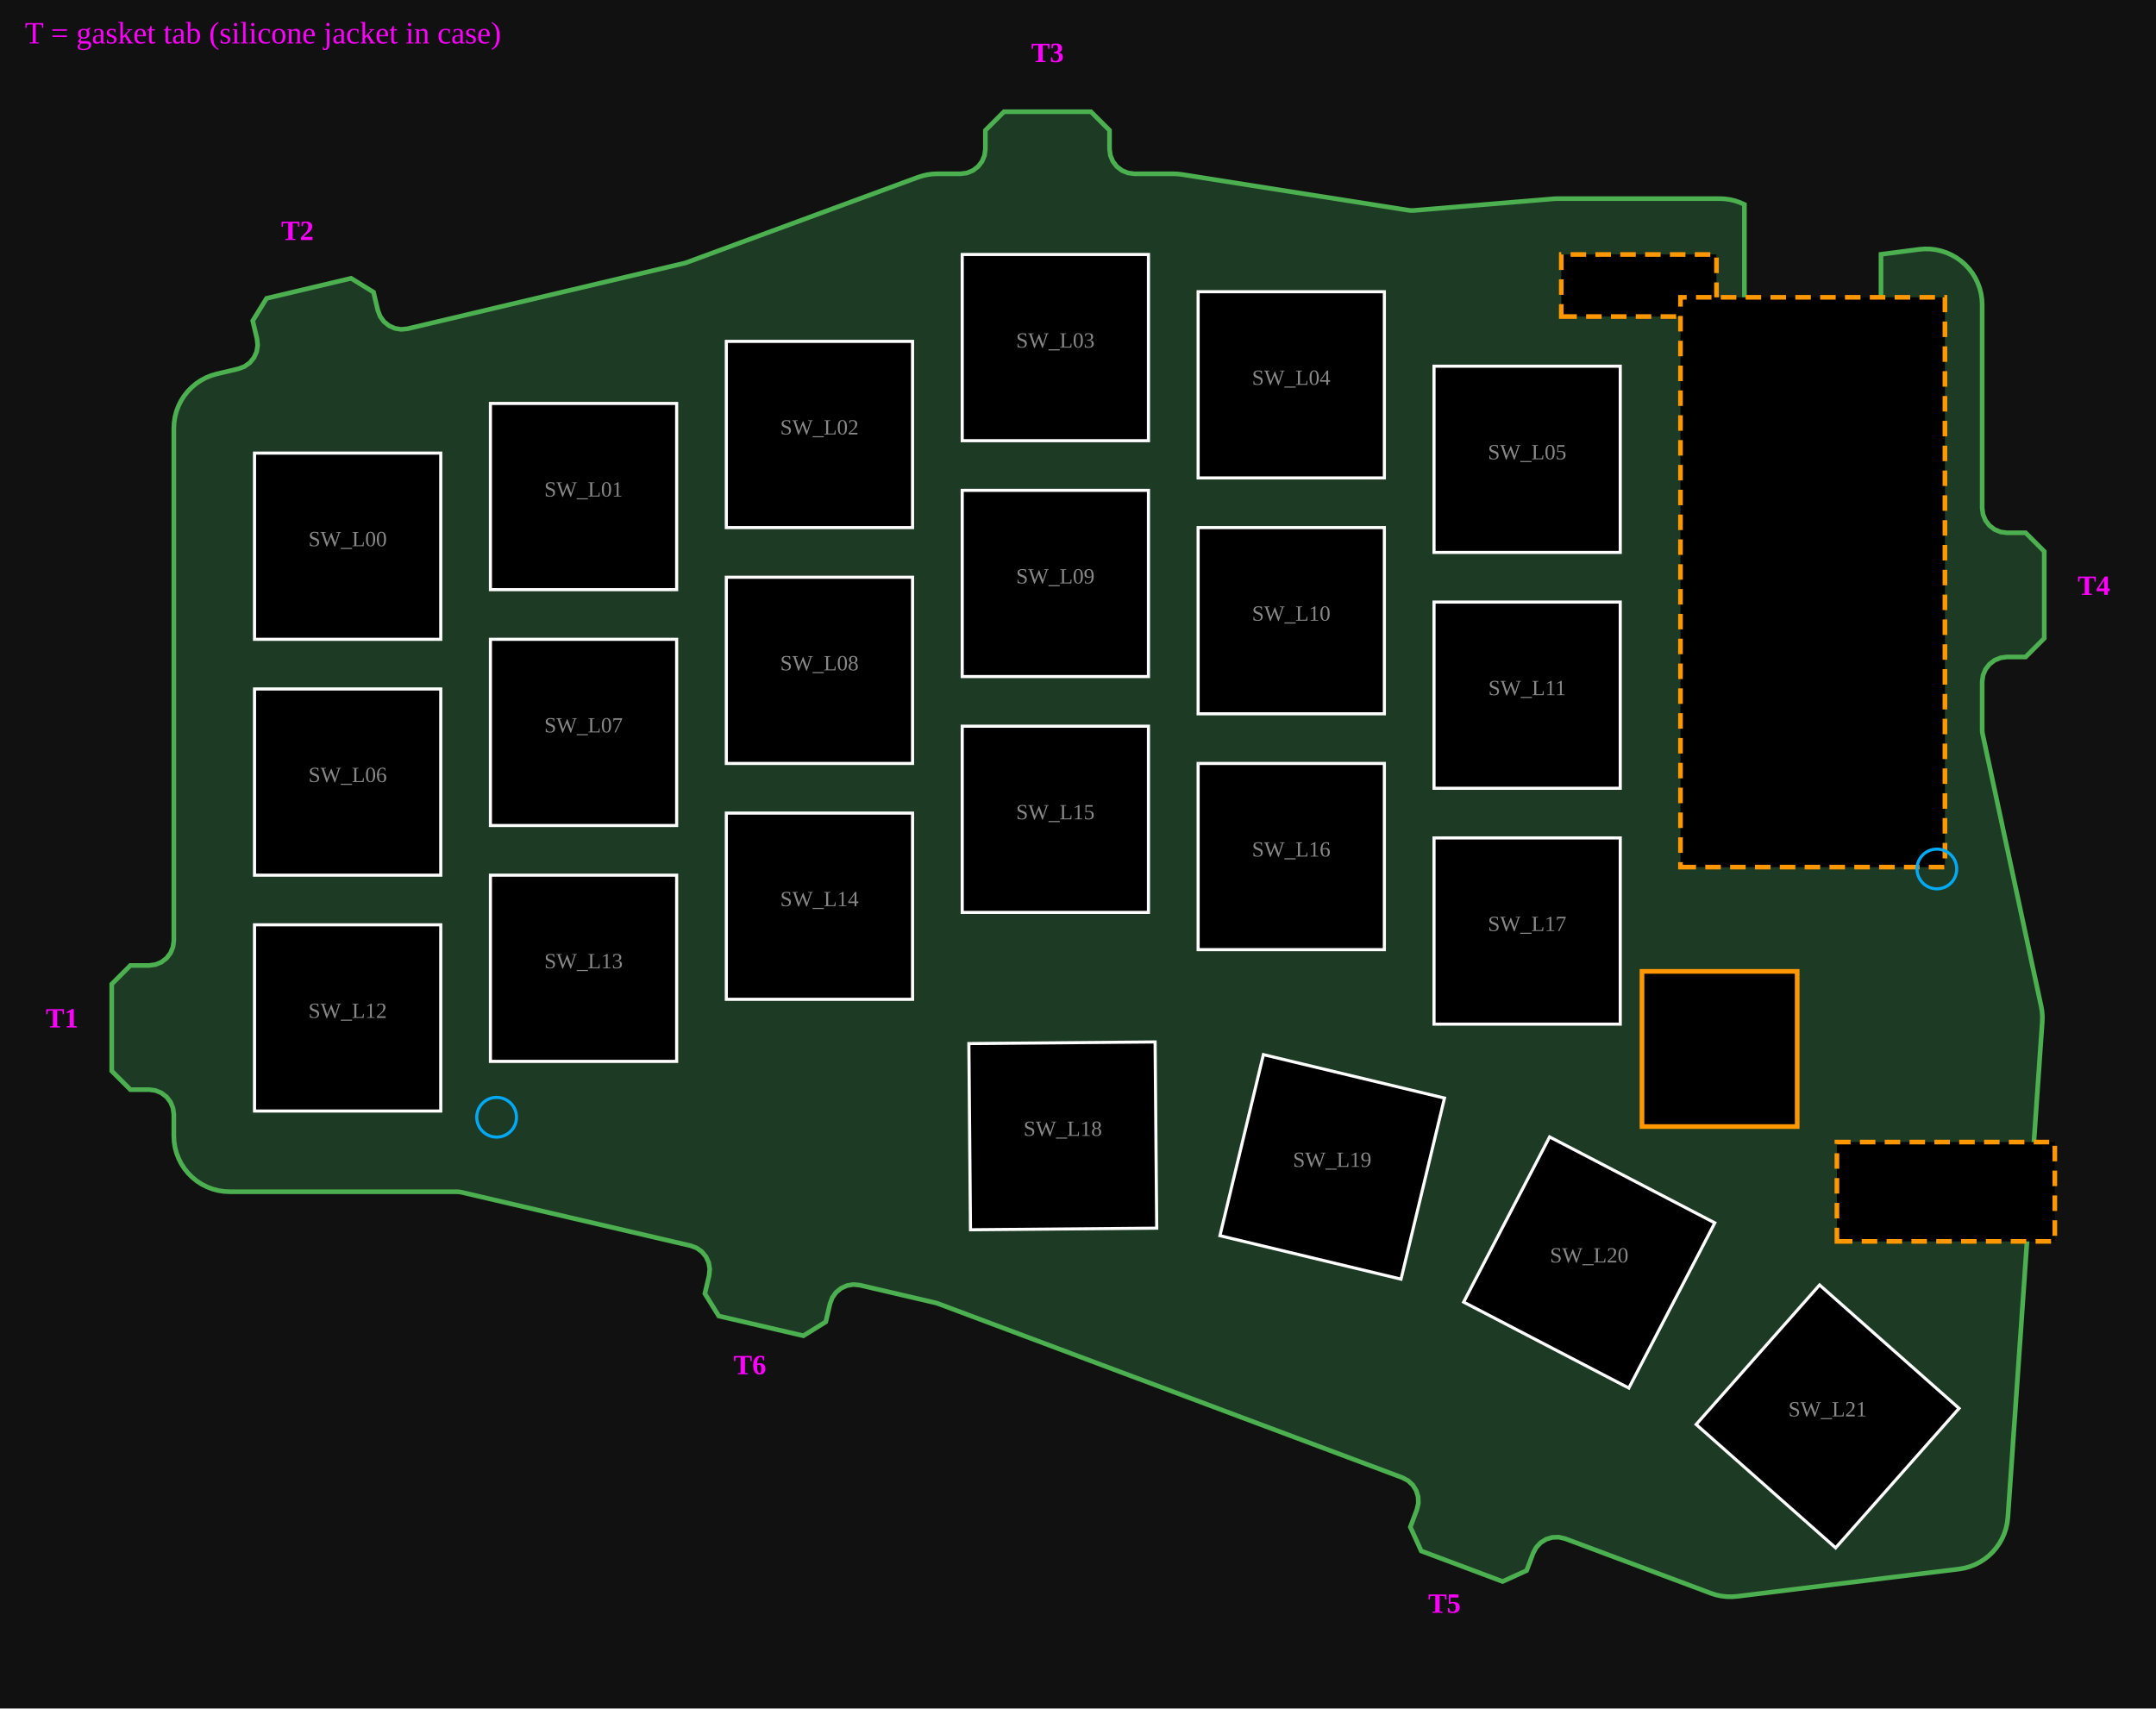
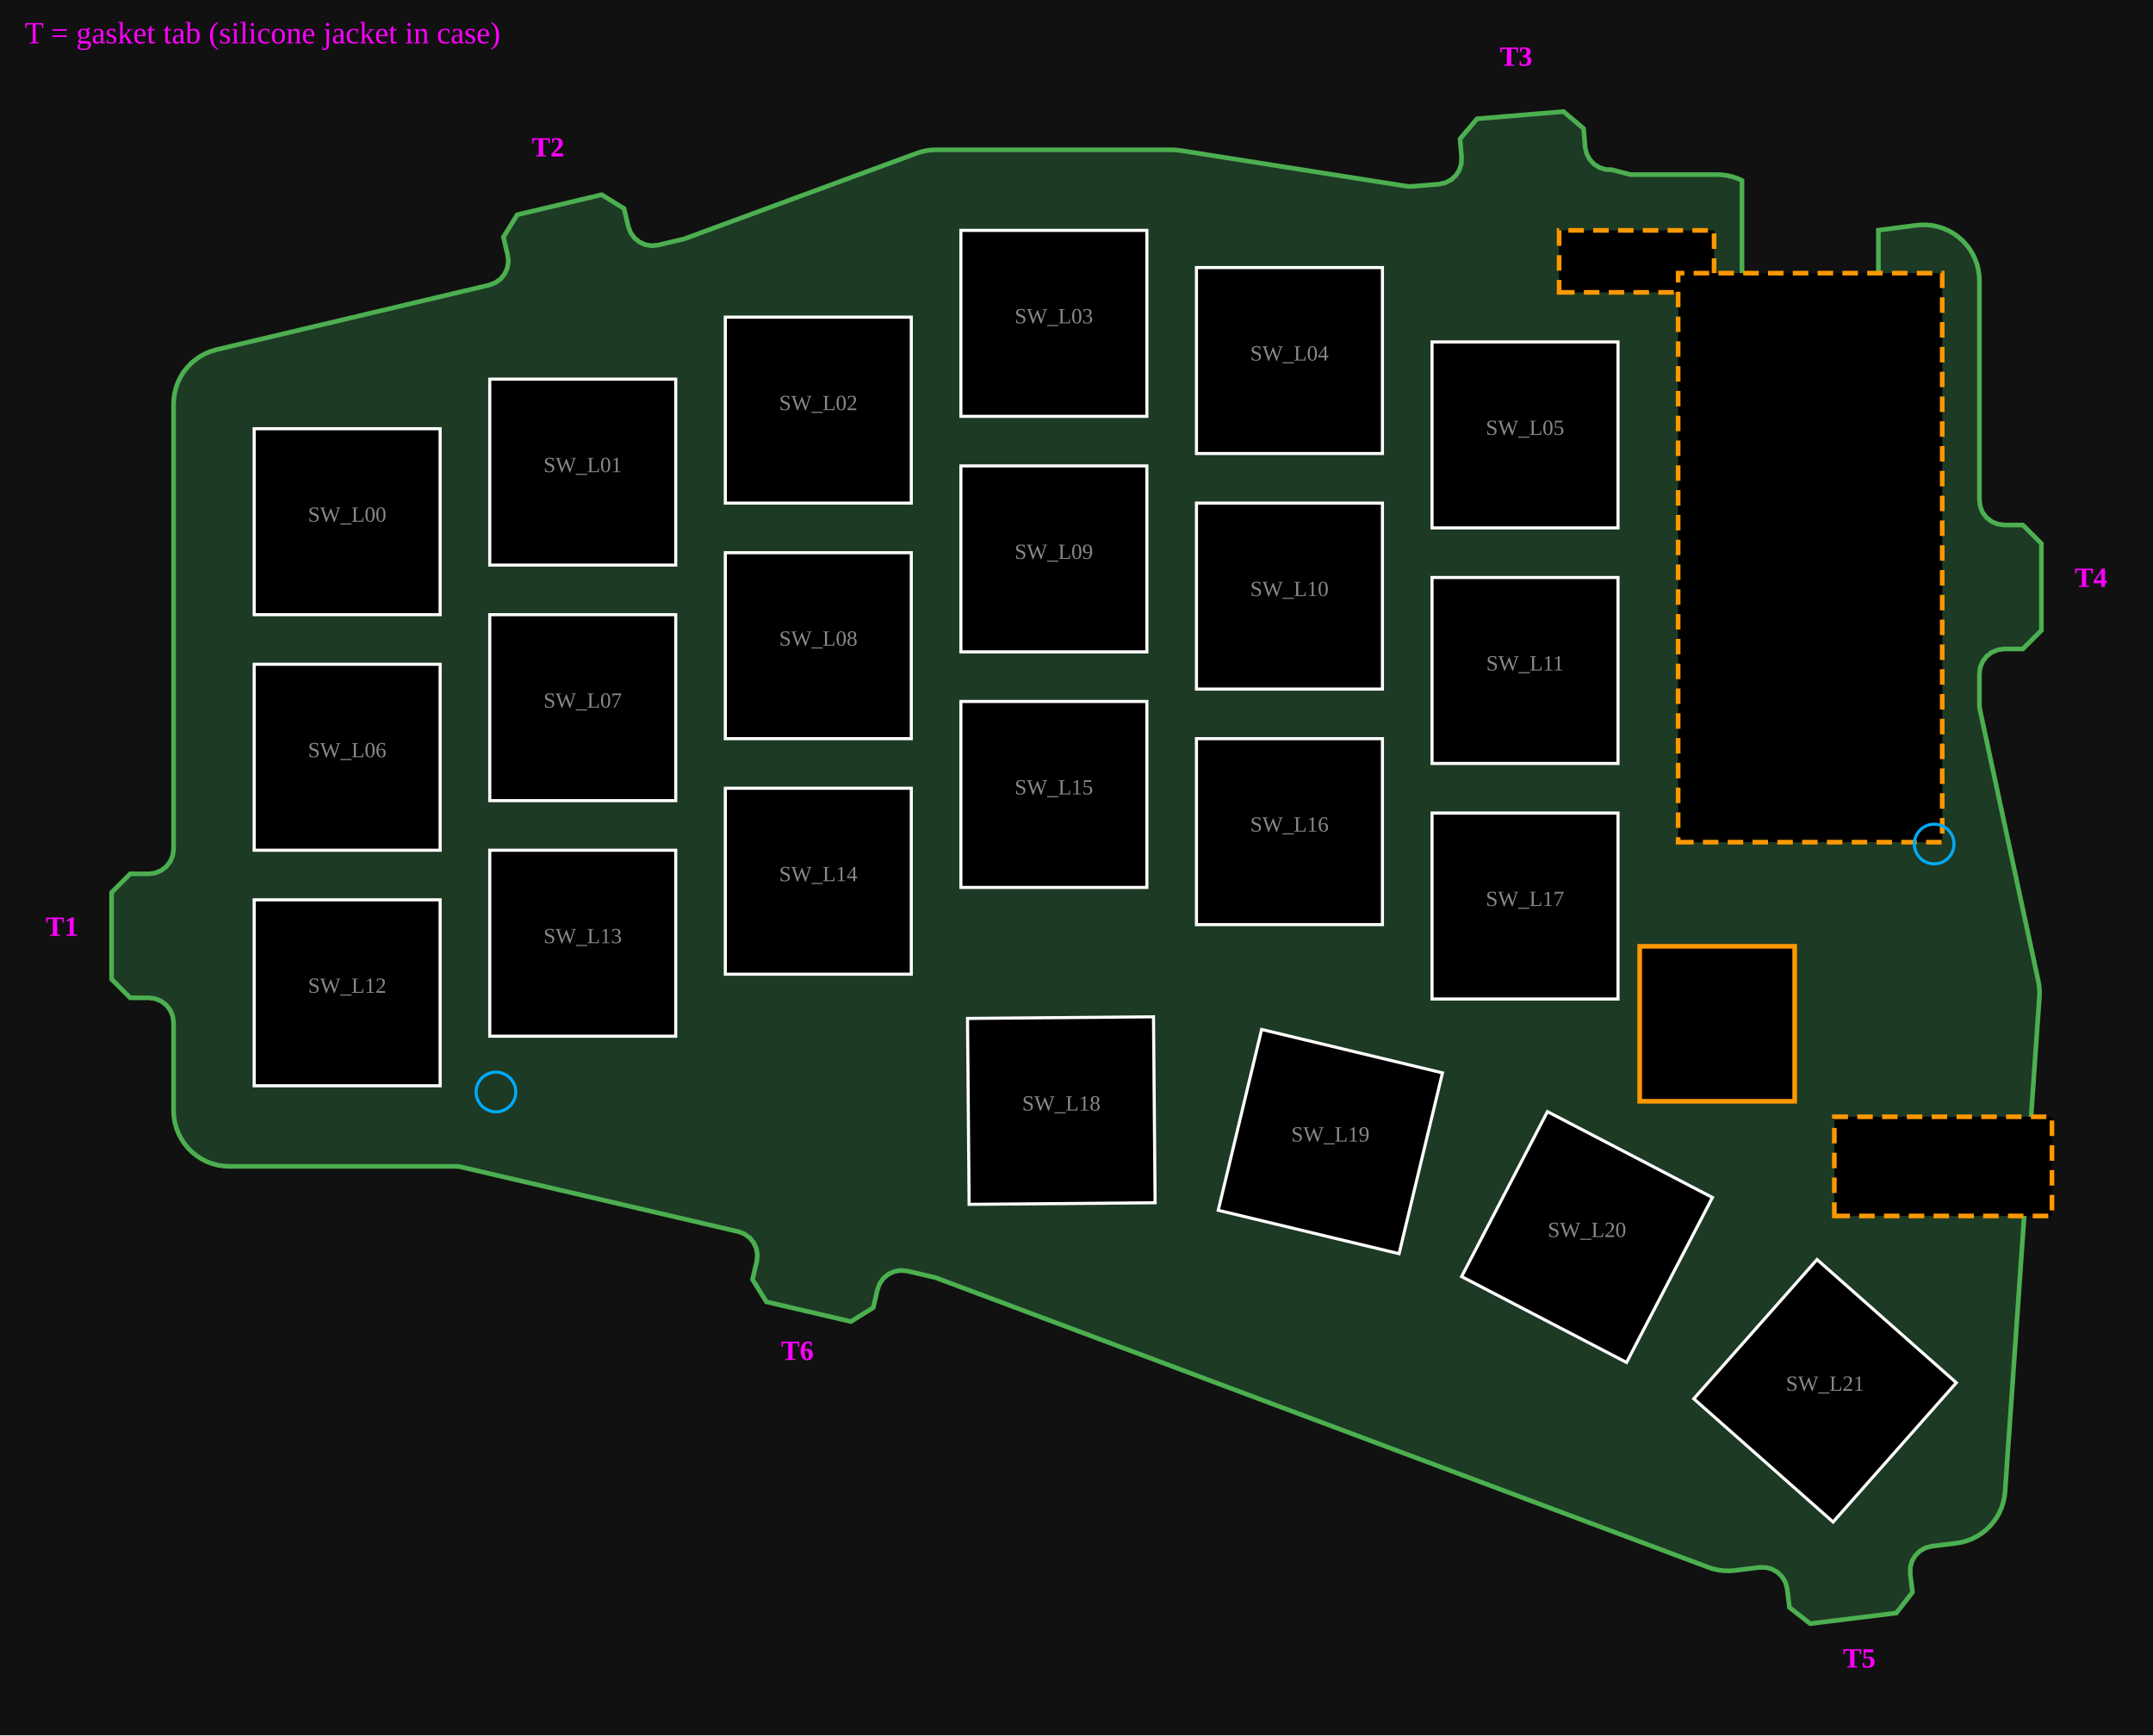
- <svg xmlns="http://www.w3.org/2000/svg" width="694.6" height="550.51" viewBox="0 0 694.6 550.51">
-   <rect width="694.6" height="550.51" fill="#111" />
-   <polygon points="56.0,366.0 56.0,364.0 56.0,359.1 55.73,357.03 54.93,355.1 53.66,353.44 52.0,352.17 50.07,351.37 48.0,351.1 42.0,351.1 36.0,345.1 36.0,317.1 42.0,311.1 48.0,311.1 50.07,310.82 52.0,310.03 53.66,308.75 54.93,307.1 55.73,305.17 56.0,303.1 56.0,298.0 56.0,296.0 56.0,294.0 56.0,292.0 56.0,290.0 56.0,288.0 56.0,286.0 56.0,284.0 56.0,282.0 56.0,280.0 56.0,278.0 56.0,276.0 56.0,274.0 56.0,272.0 56.0,270.0 56.0,268.0 56.0,266.0 56.0,264.0 56.0,262.0 56.0,260.0 56.0,258.0 56.0,256.0 56.0,254.0 56.0,252.0 56.0,250.0 56.0,248.0 56.0,246.0 56.0,244.0 56.0,242.0 56.0,240.0 56.0,238.0 56.0,236.0 56.0,234.0 56.0,232.0 56.0,230.0 56.0,228.0 56.0,226.0 56.0,224.0 56.0,222.0 56.0,220.0 56.0,218.0 56.0,216.0 56.0,214.0 56.0,212.0 56.0,210.0 56.0,208.0 56.0,206.0 56.0,204.0 56.0,202.0 56.0,200.0 56.0,198.0 56.0,196.0 56.0,194.0 56.0,192.0 56.0,190.0 56.0,188.0 56.0,186.0 56.0,184.0 56.0,182.0 56.0,180.0 56.0,178.0 56.0,176.0 56.0,174.0 56.0,172.0 56.0,170.0 56.0,168.0 56.0,166.0 56.0,164.0 56.0,162.0 56.0,160.0 56.0,158.0 56.0,156.0 56.0,154.0 56.0,152.0 56.0,150.0 56.0,148.0 56.0,146.0 56.0,144.0 56.0,142.0 56.0,140.0 56.0,138.0 56.1,136.15 56.38,134.32 56.85,132.53 57.5,130.8 58.33,129.14 59.32,127.58 60.48,126.12 61.77,124.8 63.19,123.61 64.72,122.58 66.36,121.7 68.07,121.0 69.85,120.48 71.83,120.02 76.86,118.82 78.81,118.08 80.51,116.86 81.82,115.24 82.68,113.34 83.01,111.27 82.8,109.2 81.42,103.36 85.87,96.14 113.12,89.68 120.34,94.14 121.72,99.98 122.47,101.93 123.69,103.62 125.31,104.94 127.21,105.8 129.27,106.13 131.35,105.92 137.17,104.54 139.15,104.07 141.13,103.6 143.11,103.13 145.09,102.66 147.07,102.2 149.05,101.73 151.03,101.26 153.01,100.79 154.99,100.32 156.97,99.85 158.95,99.38 160.93,98.91 162.91,98.44 164.89,97.97 166.87,97.51 168.85,97.04 170.83,96.57 172.81,96.1 174.79,95.63 176.77,95.16 178.75,94.69 180.73,94.22 182.71,93.75 184.69,93.29 186.67,92.82 188.65,92.35 190.63,91.88 192.61,91.41 194.59,90.94 196.57,90.47 198.55,90.0 200.53,89.53 202.51,89.06 204.49,88.6 206.47,88.13 208.45,87.66 210.43,87.19 212.41,86.72 214.39,86.25 216.37,85.78 218.35,85.31 220.33,84.84 220.79,84.72 221.25,84.57 223.21,83.85 225.17,83.12 227.13,82.4 229.09,81.68 231.05,80.95 233.02,80.23 234.98,79.51 236.94,78.79 238.9,78.06 240.86,77.34 242.82,76.62 244.78,75.9 246.74,75.17 248.71,74.45 250.67,73.73 252.63,73.01 254.59,72.28 256.55,71.56 258.51,70.84 260.47,70.12 262.43,69.39 264.4,68.67 266.36,67.95 268.32,67.22 270.28,66.5 272.24,65.78 274.2,65.06 276.16,64.33 278.12,63.61 280.09,62.89 282.05,62.17 284.01,61.44 285.97,60.72 287.93,60.0 289.89,59.28 291.85,58.55 293.81,57.83 295.78,57.11 297.29,56.63 298.84,56.28 300.41,56.07 302.0,56.0 304.0,56.0 309.46,56.0 311.53,55.73 313.46,54.93 315.12,53.66 316.39,52.0 317.19,50.07 317.46,48.0 317.46,42.0 323.46,36.0 351.46,36.0 357.46,42.0 357.46,48.0 357.73,50.07 358.53,52.0 359.8,53.66 361.46,54.93 363.39,55.73 365.46,56.0 370.0,56.0 372.0,56.0 374.0,56.0 376.0,56.0 378.0,56.0 379.41,56.06 380.81,56.22 382.83,56.54 384.86,56.86 386.88,57.18 388.91,57.5 390.93,57.82 392.96,58.14 394.98,58.46 397.01,58.78 399.03,59.1 401.06,59.42 403.08,59.74 405.11,60.06 407.13,60.38 409.16,60.7 411.18,61.02 413.21,61.34 415.23,61.66 417.26,61.98 419.29,62.3 421.31,62.62 423.34,62.94 425.36,63.26 427.39,63.57 429.41,63.89 431.44,64.21 433.46,64.53 435.49,64.85 437.51,65.17 439.54,65.49 441.56,65.81 443.59,66.13 445.61,66.45 447.64,66.77 449.66,67.09 451.69,67.41 453.71,67.73 454.35,67.81 454.99,67.83 455.63,67.8 457.67,67.63 459.71,67.46 461.75,67.29 463.79,67.12 465.83,66.95 467.87,66.78 469.91,66.61 471.95,66.44 473.99,66.27 476.03,66.1 478.07,65.93 480.11,65.76 482.15,65.59 484.19,65.42 486.23,65.25 488.27,65.08 490.3,64.91 492.34,64.74 494.38,64.57 496.42,64.4 498.46,64.23 500.5,64.06 501.25,64.02 502.0,64.0 504.0,64.0 506.0,64.0 508.0,64.0 510.0,64.0 512.0,64.0 514.0,64.0 516.0,64.0 518.0,64.0 520.0,64.0 522.0,64.0 524.0,64.0 526.0,64.0 528.0,64.0 530.0,64.0 532.0,64.0 534.0,64.0 536.0,64.0 538.0,64.0 540.0,64.0 542.0,64.0 544.0,64.0 546.0,64.0 548.0,64.0 550.0,64.0 552.0,64.0 554.0,64.0 555.66,64.08 557.3,64.3 558.91,64.68 560.48,65.21 562.0,65.88 562.0,67.93 562.0,69.99 562.0,72.04 562.0,74.1 562.0,76.16 562.0,78.21 562.0,80.27 562.0,82.33 562.0,84.38 562.0,86.44 562.0,88.49 562.0,90.55 562.0,92.61 562.0,94.66 562.0,96.72 562.0,98.78 562.0,100.83 562.0,102.89 562.0,104.94 562.0,107.0 564.0,107.0 566.0,107.0 568.0,107.0 570.0,107.0 572.0,107.0 574.0,107.0 576.0,107.0 578.0,107.0 580.0,107.0 582.0,107.0 584.0,107.0 586.0,107.0 588.0,107.0 590.0,107.0 592.0,107.0 594.0,107.0 596.0,107.0 598.0,107.0 600.0,107.0 602.0,107.0 604.0,107.0 606.0,107.0 606.0,104.91 606.0,102.82 606.0,100.74 606.0,98.65 606.0,96.56 606.0,94.47 606.0,92.39 606.0,90.3 606.0,88.21 606.0,86.12 606.0,84.04 606.0,81.95 608.05,81.68 610.09,81.42 612.14,81.15 614.18,80.88 616.23,80.62 618.28,80.35 620.07,80.21 621.87,80.24 623.66,80.46 625.41,80.86 627.12,81.42 628.76,82.16 630.32,83.05 631.79,84.1 633.14,85.28 634.36,86.6 635.46,88.04 636.4,89.57 637.18,91.19 637.8,92.88 638.24,94.62 638.51,96.4 638.6,98.2 638.6,100.21 638.6,102.22 638.6,104.24 638.6,106.25 638.6,108.26 638.6,110.27 638.6,112.29 638.6,114.3 638.6,116.31 638.6,118.32 638.6,120.34 638.6,122.35 638.6,124.36 638.6,126.37 638.6,128.38 638.6,130.4 638.6,132.41 638.6,134.42 638.6,136.43 638.6,138.45 638.6,140.46 638.6,142.47 638.6,144.48 638.6,146.5 638.6,148.51 638.6,150.52 638.6,152.53 638.6,154.54 638.6,156.56 638.6,158.57 638.6,163.68 638.87,165.75 639.67,167.68 640.94,169.34 642.6,170.61 644.53,171.41 646.6,171.68 652.6,171.68 658.6,177.68 658.6,205.68 652.6,211.68 646.6,211.68 644.53,211.96 642.6,212.75 640.94,214.03 639.67,215.68 638.87,217.61 638.6,219.68 638.6,224.97 638.6,226.99 638.6,229.0 638.6,231.01 638.6,233.02 638.6,235.04 638.62,235.6 638.68,236.16 638.78,236.72 639.21,238.7 639.64,240.69 640.06,242.68 640.49,244.67 640.92,246.66 641.35,248.65 641.77,250.64 642.2,252.63 642.63,254.61 643.06,256.6 643.48,258.59 643.91,260.58 644.34,262.57 644.77,264.56 645.19,266.55 645.62,268.53 646.05,270.52 646.48,272.51 646.91,274.5 647.33,276.49 647.76,278.48 648.19,280.47 648.62,282.45 649.04,284.44 649.47,286.43 649.9,288.42 650.33,290.41 650.75,292.4 651.18,294.39 651.61,296.38 652.04,298.36 652.46,300.35 652.89,302.34 653.32,304.33 653.75,306.32 654.17,308.31 654.6,310.3 655.03,312.28 655.46,314.27 655.89,316.26 656.31,318.25 656.74,320.24 657.17,322.23 657.6,324.22 657.88,325.88 658.0,327.56 657.96,329.25 657.82,331.24 657.68,333.24 657.54,335.24 657.4,337.23 657.26,339.23 657.12,341.23 656.99,343.22 656.85,345.22 656.71,347.22 656.57,349.21 656.43,351.21 656.29,353.21 656.15,355.2 656.02,357.2 655.88,359.2 655.74,361.19 655.6,363.19 655.46,365.19 655.32,367.18 655.18,369.18 655.05,371.18 654.91,373.17 654.77,375.17 654.63,377.17 654.49,379.16 654.35,381.16 654.22,383.15 654.08,385.15 653.94,387.15 653.8,389.14 653.66,391.14 653.52,393.14 653.38,395.13 653.25,397.13 653.11,399.13 652.97,401.12 652.83,403.12 652.69,405.12 652.55,407.11 652.41,409.11 652.28,411.11 652.14,413.1 652.0,415.1 651.86,417.1 651.72,419.09 651.58,421.09 651.44,423.09 651.31,425.08 651.17,427.08 651.03,429.08 650.89,431.07 650.75,433.07 650.61,435.07 650.47,437.06 650.34,439.06 650.2,441.05 650.06,443.05 649.92,445.05 649.78,447.04 649.64,449.04 649.5,451.04 649.37,453.03 649.23,455.03 649.09,457.03 648.95,459.02 648.81,461.02 648.67,463.02 648.53,465.01 648.4,467.01 648.26,469.01 648.12,471.0 647.98,473.0 647.84,475.0 647.7,476.99 647.56,478.99 647.43,480.99 647.29,482.98 647.15,484.98 647.01,486.98 646.87,488.97 646.66,490.73 646.28,492.46 645.73,494.15 645.02,495.77 644.15,497.31 643.13,498.76 641.98,500.11 640.7,501.34 639.3,502.43 637.8,503.38 636.22,504.18 634.57,504.81 632.86,505.29 631.11,505.59 629.01,505.85 626.91,506.11 624.81,506.36 622.71,506.62 620.61,506.88 618.5,507.14 616.4,507.4 614.3,507.66 612.2,507.92 610.1,508.17 608.0,508.43 605.9,508.69 603.8,508.95 601.7,509.21 599.59,509.47 597.49,509.73 595.39,509.98 593.29,510.24 591.19,510.5 589.09,510.76 586.99,511.02 584.89,511.28 582.78,511.54 580.68,511.79 578.58,512.05 576.48,512.31 574.38,512.57 572.28,512.83 570.18,513.09 568.08,513.35 565.98,513.6 563.87,513.86 561.77,514.12 559.67,514.38 557.95,514.51 556.22,514.47 554.5,514.27 552.8,513.9 551.16,513.37 549.27,512.66 547.39,511.95 545.5,511.25 543.61,510.54 541.73,509.83 539.84,509.13 537.96,508.42 536.07,507.71 534.19,507.01 532.3,506.3 530.42,505.59 528.53,504.89 526.65,504.18 524.76,503.47 522.88,502.77 520.99,502.06 519.11,501.35 517.22,500.65 515.34,499.94 513.45,499.23 511.57,498.53 509.68,497.82 504.23,495.78 502.2,495.31 500.11,495.38 498.11,495.99 496.34,497.09 494.92,498.62 493.93,500.46 491.83,506.08 484.1,509.59 457.88,499.76 454.37,492.04 456.48,486.42 456.95,484.38 456.88,482.3 456.27,480.3 455.17,478.53 453.64,477.1 451.8,476.12 447.47,474.5 445.58,473.79 443.7,473.08 441.81,472.38 439.92,471.67 438.04,470.96 436.15,470.26 434.27,469.55 432.38,468.84 430.5,468.14 428.61,467.43 426.73,466.72 424.84,466.02 422.96,465.31 421.07,464.6 419.19,463.89 417.3,463.19 415.42,462.48 413.53,461.77 411.65,461.07 409.76,460.36 407.88,459.65 405.99,458.95 404.1,458.24 402.22,457.53 400.33,456.83 398.45,456.12 396.56,455.41 394.68,454.71 392.79,454.0 390.91,453.29 389.02,452.59 387.14,451.88 385.25,451.17 383.37,450.47 381.48,449.76 379.6,449.05 377.71,448.35 375.83,447.64 373.94,446.93 372.06,446.23 370.17,445.52 368.28,444.81 366.4,444.11 364.51,443.4 362.63,442.69 360.74,441.99 358.86,441.28 356.97,440.57 355.09,439.87 353.2,439.16 351.32,438.45 349.43,437.74 347.55,437.04 345.66,436.33 343.78,435.62 341.89,434.92 340.01,434.21 338.12,433.5 336.23,432.8 334.35,432.09 332.46,431.38 330.58,430.68 328.69,429.97 326.81,429.26 324.92,428.56 323.04,427.85 321.15,427.14 319.27,426.44 317.38,425.73 315.5,425.02 313.61,424.32 311.73,423.61 309.84,422.9 307.96,422.2 306.07,421.49 304.19,420.78 302.3,420.08 301.81,419.91 301.31,419.78 299.35,419.32 297.4,418.86 295.44,418.41 293.49,417.95 291.53,417.5 289.58,417.04 287.62,416.58 285.67,416.13 283.71,415.67 281.76,415.22 277.02,414.11 274.94,413.9 272.88,414.24 270.97,415.11 269.36,416.43 268.14,418.13 267.41,420.08 266.04,425.93 258.84,430.41 231.57,424.05 227.09,416.84 228.45,411.0 228.66,408.92 228.32,406.86 227.46,404.96 226.13,403.34 224.43,402.12 222.48,401.39 217.25,400.17 215.29,399.71 213.34,399.26 211.38,398.8 209.43,398.34 207.47,397.89 205.52,397.43 203.56,396.98 201.61,396.52 199.65,396.06 197.7,395.61 195.74,395.15 193.79,394.7 191.83,394.24 189.88,393.78 187.92,393.33 185.97,392.87 184.01,392.42 182.06,391.96 180.1,391.5 178.15,391.05 176.19,390.59 174.24,390.14 172.28,389.68 170.33,389.22 168.37,388.77 166.42,388.31 164.46,387.86 162.51,387.4 160.55,386.94 158.6,386.49 156.64,386.03 154.69,385.58 152.73,385.12 150.78,384.66 148.82,384.21 148.22,384.09 147.62,384.02 147.01,384.0 144.98,384.0 142.95,384.0 140.92,384.0 138.9,384.0 136.87,384.0 134.84,384.0 132.81,384.0 130.78,384.0 128.76,384.0 126.73,384.0 124.7,384.0 122.67,384.0 120.64,384.0 118.62,384.0 116.59,384.0 114.56,384.0 112.53,384.0 110.5,384.0 108.48,384.0 106.45,384.0 104.42,384.0 102.39,384.0 100.36,384.0 98.34,384.0 96.31,384.0 94.28,384.0 92.25,384.0 90.22,384.0 88.2,384.0 86.17,384.0 84.14,384.0 82.11,384.0 80.08,384.0 78.06,384.0 76.03,384.0 74.0,384.0 72.12,383.9 70.26,383.61 68.44,383.12 66.68,382.44 65.0,381.59 63.42,380.56 61.96,379.38 60.62,378.04 59.44,376.58 58.41,375.0 57.56,373.32 56.88,371.56 56.39,369.74 56.1,367.88" fill="#1d3a24" stroke="#4caf50" stroke-width="1.5" />
-   <polygon points="82.0,206.0 142.0,206.0 142.0,146.0 82.0,146.0" fill="#000" stroke="#fff" stroke-width="1" />
-   <polygon points="158.0,190.0 218.0,190.0 218.0,130.0 158.0,130.0" fill="#000" stroke="#fff" stroke-width="1" />
-   <polygon points="234.0,170.0 294.0,170.0 294.0,110.0 234.0,110.0" fill="#000" stroke="#fff" stroke-width="1" />
-   <polygon points="310.0,142.0 370.0,142.0 370.0,82.0 310.0,82.0" fill="#000" stroke="#fff" stroke-width="1" />
-   <polygon points="386.0,154.0 446.0,154.0 446.0,94.0 386.0,94.0" fill="#000" stroke="#fff" stroke-width="1" />
-   <polygon points="462.0,178.0 522.0,178.0 522.0,118.0 462.0,118.0" fill="#000" stroke="#fff" stroke-width="1" />
-   <polygon points="82.0,282.0 142.0,282.0 142.0,222.0 82.0,222.0" fill="#000" stroke="#fff" stroke-width="1" />
-   <polygon points="158.0,266.0 218.0,266.0 218.0,206.0 158.0,206.0" fill="#000" stroke="#fff" stroke-width="1" />
-   <polygon points="234.0,246.0 294.0,246.0 294.0,186.0 234.0,186.0" fill="#000" stroke="#fff" stroke-width="1" />
-   <polygon points="310.0,218.0 370.0,218.0 370.0,158.0 310.0,158.0" fill="#000" stroke="#fff" stroke-width="1" />
-   <polygon points="386.0,230.0 446.0,230.0 446.0,170.0 386.0,170.0" fill="#000" stroke="#fff" stroke-width="1" />
-   <polygon points="462.0,254.0 522.0,254.0 522.0,194.0 462.0,194.0" fill="#000" stroke="#fff" stroke-width="1" />
-   <polygon points="82.0,358.0 142.0,358.0 142.0,298.0 82.0,298.0" fill="#000" stroke="#fff" stroke-width="1" />
-   <polygon points="158.0,342.0 218.0,342.0 218.0,282.0 158.0,282.0" fill="#000" stroke="#fff" stroke-width="1" />
-   <polygon points="234.0,322.0 294.0,322.0 294.0,262.0 234.0,262.0" fill="#000" stroke="#fff" stroke-width="1" />
-   <polygon points="310.0,294.0 370.0,294.0 370.0,234.0 310.0,234.0" fill="#000" stroke="#fff" stroke-width="1" />
-   <polygon points="386.0,306.0 446.0,306.0 446.0,246.0 386.0,246.0" fill="#000" stroke="#fff" stroke-width="1" />
-   <polygon points="462.0,330.0 522.0,330.0 522.0,270.0 462.0,270.0" fill="#000" stroke="#fff" stroke-width="1" />
-   <polygon points="312.66,396.26 372.66,395.74 372.14,335.74 312.14,336.26" fill="#000" stroke="#fff" stroke-width="1" />
-   <polygon points="393.03,398.17 451.37,412.17 465.37,353.83 407.03,339.83" fill="#000" stroke="#fff" stroke-width="1" />
-   <polygon points="471.54,419.56 524.76,447.26 552.46,394.04 499.24,366.34" fill="#000" stroke="#fff" stroke-width="1" />
-   <polygon points="546.45,458.99 591.39,498.75 631.15,453.81 586.21,414.05" fill="#000" stroke="#fff" stroke-width="1" />
-   <polygon points="503.0,102.0 553.0,102.0 553.0,82.0 503.0,82.0" fill="#000" stroke="#ff9800" stroke-width="1.5" stroke-dasharray="5,3" />
-   <polygon points="541.4,279.4 626.6,279.4 626.6,95.8 541.4,95.8" fill="#000" stroke="#ff9800" stroke-width="1.5" stroke-dasharray="5,3" />
-   <polygon points="591.8,400.0 662.0,400.0 662.0,368.0 591.8,368.0" fill="#000" stroke="#ff9800" stroke-width="1.5" stroke-dasharray="5,3" />
-   <polygon points="529.0,363.0 579.0,363.0 579.0,313.0 529.0,313.0" fill="#000" stroke="#ff9800" stroke-width="1.5" />
-   <text x="20.0" y="331.08" fill="#f0f" font-size="9" font-weight="bold" text-anchor="middle">T1</text>
-   <text x="95.83" y="77.33" fill="#f0f" font-size="9" font-weight="bold" text-anchor="middle">T2</text>
-   <text x="337.48" y="20.0" fill="#f0f" font-size="9" font-weight="bold" text-anchor="middle">T3</text>
-   <text x="674.6" y="191.68" fill="#f0f" font-size="9" font-weight="bold" text-anchor="middle">T4</text>
-   <text x="465.36" y="519.67" fill="#f0f" font-size="9" font-weight="bold" text-anchor="middle">T5</text>
-   <text x="241.58" y="442.82" fill="#f0f" font-size="9" font-weight="bold" text-anchor="middle">T6</text>
+ <svg xmlns="http://www.w3.org/2000/svg" width="694.6" height="559.87" viewBox="0 0 694.6 559.87">
+   <rect width="694.6" height="559.87" fill="#111" />
+   <polygon points="56.0,358.33 56.0,356.33 56.0,354.33 56.0,352.33 56.0,350.33 56.0,348.33 56.0,346.33 56.0,344.33 56.0,342.33 56.0,340.33 56.0,338.33 56.0,336.33 56.0,334.33 56.0,329.95 55.73,327.88 54.93,325.95 53.66,324.29 52.0,323.02 50.07,322.22 48.0,321.95 42.0,321.95 36.0,315.95 36.0,287.95 42.0,281.95 48.0,281.95 50.07,281.68 52.0,280.88 53.66,279.61 54.93,277.95 55.73,276.02 56.0,273.95 56.0,268.33 56.0,266.33 56.0,264.33 56.0,262.33 56.0,260.33 56.0,258.33 56.0,256.33 56.0,254.33 56.0,252.33 56.0,250.33 56.0,248.33 56.0,246.33 56.0,244.33 56.0,242.33 56.0,240.33 56.0,238.33 56.0,236.33 56.0,234.33 56.0,232.33 56.0,230.33 56.0,228.33 56.0,226.33 56.0,224.33 56.0,222.33 56.0,220.33 56.0,218.33 56.0,216.33 56.0,214.33 56.0,212.33 56.0,210.33 56.0,208.33 56.0,206.33 56.0,204.33 56.0,202.33 56.0,200.33 56.0,198.33 56.0,196.33 56.0,194.33 56.0,192.33 56.0,190.33 56.0,188.33 56.0,186.33 56.0,184.33 56.0,182.33 56.0,180.33 56.0,178.33 56.0,176.33 56.0,174.33 56.0,172.33 56.0,170.33 56.0,168.33 56.0,166.33 56.0,164.33 56.0,162.33 56.0,160.33 56.0,158.33 56.0,156.33 56.0,154.33 56.0,152.33 56.0,150.33 56.0,148.33 56.0,146.33 56.0,144.33 56.0,142.33 56.0,140.33 56.0,138.33 56.0,136.33 56.0,134.33 56.0,132.33 56.0,130.33 56.1,128.48 56.38,126.65 56.85,124.86 57.5,123.13 58.33,121.47 59.32,119.91 60.48,118.46 61.77,117.13 63.19,115.94 64.72,114.91 66.36,114.04 68.07,113.34 69.85,112.82 71.83,112.35 73.81,111.88 75.79,111.41 77.77,110.94 79.75,110.47 81.73,110.0 83.71,109.53 85.69,109.06 87.67,108.6 89.65,108.13 91.63,107.66 93.61,107.19 95.59,106.72 97.57,106.25 99.55,105.78 101.53,105.31 103.51,104.84 105.49,104.38 107.47,103.91 109.45,103.44 111.43,102.97 113.41,102.5 115.39,102.03 117.37,101.56 119.35,101.09 121.33,100.62 123.31,100.15 125.29,99.69 127.27,99.22 129.25,98.75 131.23,98.28 133.21,97.81 135.19,97.34 137.17,96.87 139.15,96.4 141.13,95.93 143.11,95.47 145.09,95.0 147.07,94.53 149.05,94.06 151.03,93.59 153.01,93.12 157.85,91.97 159.8,91.23 161.5,90.01 162.81,88.39 163.67,86.49 164.0,84.42 163.79,82.35 162.41,76.51 166.86,69.29 194.11,62.83 201.33,67.29 202.71,73.13 203.46,75.08 204.68,76.77 206.3,78.09 208.2,78.95 210.26,79.28 212.34,79.07 216.37,78.11 218.35,77.65 220.33,77.18 220.79,77.05 221.25,76.9 223.21,76.18 225.17,75.46 227.13,74.73 229.09,74.01 231.05,73.29 233.02,72.56 234.98,71.84 236.94,71.12 238.9,70.4 240.86,69.67 242.82,68.95 244.78,68.23 246.74,67.51 248.71,66.78 250.67,66.06 252.63,65.34 254.59,64.62 256.55,63.89 258.51,63.17 260.47,62.45 262.43,61.73 264.4,61.0 266.36,60.28 268.32,59.56 270.28,58.83 272.24,58.11 274.2,57.39 276.16,56.67 278.12,55.94 280.09,55.22 282.05,54.5 284.01,53.78 285.97,53.05 287.93,52.33 289.89,51.61 291.85,50.89 293.81,50.16 295.78,49.44 297.29,48.96 298.84,48.61 300.41,48.4 302.0,48.33 304.0,48.33 306.0,48.33 308.0,48.33 310.0,48.33 312.0,48.33 314.0,48.33 316.0,48.33 318.0,48.33 320.0,48.33 322.0,48.33 324.0,48.33 326.0,48.33 328.0,48.33 330.0,48.33 332.0,48.33 334.0,48.33 336.0,48.33 338.0,48.33 340.0,48.33 342.0,48.33 344.0,48.33 346.0,48.33 348.0,48.33 350.0,48.33 352.0,48.33 354.0,48.33 356.0,48.33 358.0,48.33 360.0,48.33 362.0,48.33 364.0,48.33 366.0,48.33 368.0,48.33 370.0,48.33 372.0,48.33 374.0,48.33 376.0,48.33 378.0,48.33 379.41,48.39 380.81,48.55 382.83,48.87 384.86,49.19 386.88,49.51 388.91,49.83 390.93,50.15 392.96,50.47 394.98,50.79 397.01,51.11 399.03,51.43 401.06,51.75 403.08,52.07 405.11,52.39 407.13,52.71 409.16,53.03 411.18,53.35 413.21,53.67 415.23,53.99 417.26,54.31 419.29,54.63 421.31,54.95 423.34,55.27 425.36,55.59 427.39,55.91 429.41,56.23 431.44,56.55 433.46,56.87 435.49,57.19 437.51,57.51 439.54,57.83 441.56,58.15 443.59,58.47 445.61,58.79 447.64,59.1 449.66,59.42 451.69,59.74 453.71,60.06 454.35,60.14 454.99,60.16 455.63,60.14 457.67,59.97 459.71,59.8 464.23,59.42 466.27,58.98 468.13,58.02 469.68,56.61 470.81,54.86 471.44,52.87 471.54,50.78 471.04,44.8 476.52,38.33 504.43,36.0 510.9,41.48 511.4,47.46 511.85,49.5 512.8,51.36 514.21,52.9 515.96,54.03 517.95,54.67 520.04,54.77 526.0,56.33 528.0,56.33 530.0,56.33 532.0,56.33 534.0,56.33 536.0,56.33 538.0,56.33 540.0,56.33 542.0,56.33 544.0,56.33 546.0,56.33 548.0,56.33 550.0,56.33 552.0,56.33 554.0,56.33 555.66,56.41 557.3,56.64 558.91,57.02 560.48,57.54 562.0,58.21 562.0,60.26 562.0,62.32 562.0,64.38 562.0,66.43 562.0,68.49 562.0,70.55 562.0,72.6 562.0,74.66 562.0,76.71 562.0,78.77 562.0,80.83 562.0,82.88 562.0,84.94 562.0,87.0 562.0,89.05 562.0,91.11 562.0,93.16 562.0,95.22 562.0,97.28 562.0,99.33 564.0,99.33 566.0,99.33 568.0,99.33 570.0,99.33 572.0,99.33 574.0,99.33 576.0,99.33 578.0,99.33 580.0,99.33 582.0,99.33 584.0,99.33 586.0,99.33 588.0,99.33 590.0,99.33 592.0,99.33 594.0,99.33 596.0,99.33 598.0,99.33 600.0,99.33 602.0,99.33 604.0,99.33 606.0,99.33 606.0,97.24 606.0,95.16 606.0,93.07 606.0,90.98 606.0,88.89 606.0,86.81 606.0,84.72 606.0,82.63 606.0,80.54 606.0,78.46 606.0,76.37 606.0,74.28 608.05,74.01 610.09,73.75 612.14,73.48 614.18,73.22 616.23,72.95 618.28,72.68 620.07,72.54 621.87,72.58 623.66,72.79 625.41,73.19 627.12,73.75 628.76,74.49 630.32,75.38 631.79,76.43 633.14,77.62 634.36,78.94 635.46,80.37 636.4,81.9 637.18,83.52 637.8,85.21 638.24,86.96 638.51,88.74 638.6,90.53 638.6,92.54 638.6,94.56 638.6,96.57 638.6,98.58 638.6,100.59 638.6,102.61 638.6,104.62 638.6,106.63 638.6,108.64 638.6,110.66 638.6,112.67 638.6,114.68 638.6,116.69 638.6,118.7 638.6,120.72 638.6,122.73 638.6,124.74 638.6,126.75 638.6,128.77 638.6,130.78 638.6,132.79 638.6,134.8 638.6,136.82 638.6,138.83 638.6,140.84 638.6,142.85 638.6,144.86 638.6,146.88 638.6,148.89 638.6,150.9 638.6,152.91 638.6,154.93 638.6,156.94 638.6,161.39 638.87,163.46 639.67,165.39 640.94,167.04 642.6,168.31 644.53,169.11 646.6,169.39 652.6,169.39 658.6,175.39 658.6,203.39 652.6,209.39 646.6,209.39 644.53,209.66 642.6,210.46 640.94,211.73 639.67,213.39 638.87,215.31 638.6,217.39 638.6,223.34 638.6,225.36 638.6,227.37 638.62,227.93 638.68,228.49 638.78,229.05 639.21,231.04 639.64,233.03 640.06,235.01 640.49,237.0 640.92,238.99 641.35,240.98 641.77,242.97 642.2,244.96 642.63,246.95 643.06,248.93 643.48,250.92 643.91,252.91 644.34,254.9 644.77,256.89 645.19,258.88 645.62,260.87 646.05,262.86 646.48,264.84 646.91,266.83 647.33,268.82 647.76,270.81 648.19,272.8 648.62,274.79 649.04,276.78 649.47,278.76 649.9,280.75 650.33,282.74 650.75,284.73 651.18,286.72 651.61,288.71 652.04,290.7 652.46,292.68 652.89,294.67 653.32,296.66 653.75,298.65 654.17,300.64 654.6,302.63 655.03,304.62 655.46,306.61 655.89,308.59 656.31,310.58 656.74,312.57 657.17,314.56 657.6,316.55 657.88,318.21 658.0,319.89 657.96,321.58 657.82,323.58 657.68,325.57 657.54,327.57 657.4,329.57 657.26,331.56 657.12,333.56 656.99,335.56 656.85,337.55 656.71,339.55 656.57,341.55 656.43,343.54 656.29,345.54 656.15,347.54 656.02,349.53 655.88,351.53 655.74,353.53 655.6,355.52 655.46,357.52 655.32,359.51 655.18,361.51 655.05,363.51 654.91,365.5 654.77,367.5 654.63,369.5 654.49,371.49 654.35,373.49 654.22,375.49 654.08,377.48 653.94,379.48 653.8,381.48 653.66,383.47 653.52,385.47 653.38,387.47 653.25,389.46 653.11,391.46 652.97,393.46 652.83,395.45 652.69,397.45 652.55,399.45 652.41,401.44 652.28,403.44 652.14,405.44 652.0,407.43 651.86,409.43 651.72,411.43 651.58,413.42 651.44,415.42 651.31,417.41 651.17,419.41 651.03,421.41 650.89,423.4 650.75,425.4 650.61,427.4 650.47,429.39 650.34,431.39 650.2,433.39 650.06,435.38 649.92,437.38 649.78,439.38 649.64,441.37 649.5,443.37 649.37,445.37 649.23,447.36 649.09,449.36 648.95,451.36 648.81,453.35 648.67,455.35 648.53,457.35 648.4,459.34 648.26,461.34 648.12,463.34 647.98,465.33 647.84,467.33 647.7,469.32 647.56,471.32 647.43,473.32 647.29,475.31 647.15,477.31 647.01,479.31 646.87,481.3 646.66,483.06 646.28,484.79 645.73,486.48 645.02,488.1 644.15,489.64 643.13,491.1 641.98,492.44 640.7,493.67 639.3,494.76 637.8,495.71 636.22,496.51 634.57,497.14 632.86,497.62 631.11,497.92 629.01,498.18 623.24,498.89 621.22,499.41 619.4,500.44 617.91,501.91 616.85,503.71 616.3,505.72 616.28,507.81 617.01,513.76 611.79,520.45 584.0,523.87 577.31,518.65 576.58,512.69 576.06,510.67 575.03,508.85 573.56,507.36 571.76,506.3 569.75,505.75 567.66,505.73 561.77,506.45 559.67,506.71 557.95,506.84 556.22,506.8 554.5,506.6 552.8,506.23 551.16,505.7 549.27,504.99 547.39,504.29 545.5,503.58 543.61,502.87 541.73,502.17 539.84,501.46 537.96,500.75 536.07,500.05 534.19,499.34 532.3,498.63 530.42,497.93 528.53,497.22 526.65,496.51 524.76,495.81 522.88,495.1 520.99,494.39 519.11,493.69 517.22,492.98 515.34,492.27 513.45,491.57 511.57,490.86 509.68,490.15 507.79,489.44 505.91,488.74 504.02,488.03 502.14,487.32 500.25,486.62 498.37,485.91 496.48,485.2 494.6,484.5 492.71,483.79 490.83,483.08 488.94,482.38 487.06,481.67 485.17,480.96 483.29,480.26 481.4,479.55 479.52,478.84 477.63,478.14 475.75,477.43 473.86,476.72 471.97,476.02 470.09,475.31 468.2,474.6 466.32,473.9 464.43,473.19 462.55,472.48 460.66,471.78 458.78,471.07 456.89,470.36 455.01,469.66 453.12,468.95 451.24,468.24 449.35,467.54 447.47,466.83 445.58,466.12 443.7,465.42 441.81,464.71 439.92,464.0 438.04,463.29 436.15,462.59 434.27,461.88 432.38,461.17 430.5,460.47 428.61,459.76 426.73,459.05 424.84,458.35 422.96,457.64 421.07,456.93 419.19,456.23 417.3,455.52 415.42,454.81 413.53,454.11 411.65,453.4 409.76,452.69 407.88,451.99 405.99,451.28 404.1,450.57 402.22,449.87 400.33,449.16 398.45,448.45 396.56,447.75 394.68,447.04 392.79,446.33 390.91,445.63 389.02,444.92 387.14,444.21 385.25,443.51 383.37,442.8 381.48,442.09 379.6,441.39 377.71,440.68 375.83,439.97 373.94,439.27 372.06,438.56 370.17,437.85 368.28,437.14 366.4,436.44 364.51,435.73 362.63,435.02 360.74,434.32 358.86,433.61 356.97,432.9 355.09,432.2 353.2,431.49 351.32,430.78 349.43,430.08 347.55,429.37 345.66,428.66 343.78,427.96 341.89,427.25 340.01,426.54 338.12,425.84 336.23,425.13 334.35,424.42 332.46,423.72 330.58,423.01 328.69,422.3 326.81,421.6 324.92,420.89 323.04,420.18 321.15,419.48 319.27,418.77 317.38,418.06 315.5,417.36 313.61,416.65 311.73,415.94 309.84,415.24 307.96,414.53 306.07,413.82 304.19,413.12 302.3,412.41 301.81,412.24 301.31,412.11 299.35,411.65 297.4,411.2 292.7,410.1 290.63,409.9 288.56,410.24 286.66,411.1 285.05,412.42 283.83,414.12 283.1,416.07 281.73,421.92 274.53,426.4 247.26,420.04 242.78,412.83 244.14,406.99 244.35,404.91 244.01,402.85 243.14,400.95 241.82,399.33 240.12,398.12 238.17,397.38 232.89,396.15 230.93,395.69 228.98,395.24 227.02,394.78 225.07,394.32 223.11,393.87 221.16,393.41 219.2,392.96 217.25,392.5 215.29,392.04 213.34,391.59 211.38,391.13 209.43,390.68 207.47,390.22 205.52,389.76 203.56,389.31 201.61,388.85 199.65,388.4 197.7,387.94 195.74,387.48 193.79,387.03 191.83,386.57 189.88,386.12 187.92,385.66 185.97,385.2 184.01,384.75 182.06,384.29 180.1,383.84 178.15,383.38 176.19,382.92 174.24,382.47 172.28,382.01 170.33,381.56 168.37,381.1 166.42,380.64 164.46,380.19 162.51,379.73 160.55,379.28 158.6,378.82 156.64,378.36 154.69,377.91 152.73,377.45 150.78,377.0 148.82,376.54 148.22,376.42 147.62,376.36 147.01,376.33 144.98,376.33 142.95,376.33 140.92,376.33 138.9,376.33 136.87,376.33 134.84,376.33 132.81,376.33 130.78,376.33 128.76,376.33 126.73,376.33 124.7,376.33 122.67,376.33 120.64,376.33 118.62,376.33 116.59,376.33 114.56,376.33 112.53,376.33 110.5,376.33 108.48,376.33 106.45,376.33 104.42,376.33 102.39,376.33 100.36,376.33 98.34,376.33 96.31,376.33 94.28,376.33 92.25,376.33 90.22,376.33 88.2,376.33 86.17,376.33 84.14,376.33 82.11,376.33 80.08,376.33 78.06,376.33 76.03,376.33 74.0,376.33 72.12,376.23 70.26,375.94 68.44,375.45 66.68,374.78 65.0,373.92 63.42,372.9 61.96,371.71 60.62,370.38 59.44,368.91 58.41,367.33 57.56,365.65 56.88,363.9 56.39,362.08 56.1,360.21" fill="#1d3a24" stroke="#4caf50" stroke-width="1.5" />
+   <polygon points="82.0,198.33 142.0,198.33 142.0,138.33 82.0,138.33" fill="#000" stroke="#fff" stroke-width="1" />
+   <polygon points="158.0,182.33 218.0,182.33 218.0,122.33 158.0,122.33" fill="#000" stroke="#fff" stroke-width="1" />
+   <polygon points="234.0,162.33 294.0,162.33 294.0,102.33 234.0,102.33" fill="#000" stroke="#fff" stroke-width="1" />
+   <polygon points="310.0,134.33 370.0,134.33 370.0,74.33 310.0,74.33" fill="#000" stroke="#fff" stroke-width="1" />
+   <polygon points="386.0,146.33 446.0,146.33 446.0,86.33 386.0,86.33" fill="#000" stroke="#fff" stroke-width="1" />
+   <polygon points="462.0,170.33 522.0,170.33 522.0,110.33 462.0,110.33" fill="#000" stroke="#fff" stroke-width="1" />
+   <polygon points="82.0,274.33 142.0,274.33 142.0,214.33 82.0,214.33" fill="#000" stroke="#fff" stroke-width="1" />
+   <polygon points="158.0,258.33 218.0,258.33 218.0,198.33 158.0,198.33" fill="#000" stroke="#fff" stroke-width="1" />
+   <polygon points="234.0,238.33 294.0,238.33 294.0,178.33 234.0,178.33" fill="#000" stroke="#fff" stroke-width="1" />
+   <polygon points="310.0,210.33 370.0,210.33 370.0,150.33 310.0,150.33" fill="#000" stroke="#fff" stroke-width="1" />
+   <polygon points="386.0,222.33 446.0,222.33 446.0,162.33 386.0,162.33" fill="#000" stroke="#fff" stroke-width="1" />
+   <polygon points="462.0,246.33 522.0,246.33 522.0,186.33 462.0,186.33" fill="#000" stroke="#fff" stroke-width="1" />
+   <polygon points="82.0,350.33 142.0,350.33 142.0,290.33 82.0,290.33" fill="#000" stroke="#fff" stroke-width="1" />
+   <polygon points="158.0,334.33 218.0,334.33 218.0,274.33 158.0,274.33" fill="#000" stroke="#fff" stroke-width="1" />
+   <polygon points="234.0,314.33 294.0,314.33 294.0,254.33 234.0,254.33" fill="#000" stroke="#fff" stroke-width="1" />
+   <polygon points="310.0,286.33 370.0,286.33 370.0,226.33 310.0,226.33" fill="#000" stroke="#fff" stroke-width="1" />
+   <polygon points="386.0,298.33 446.0,298.33 446.0,238.33 386.0,238.33" fill="#000" stroke="#fff" stroke-width="1" />
+   <polygon points="462.0,322.33 522.0,322.33 522.0,262.33 462.0,262.33" fill="#000" stroke="#fff" stroke-width="1" />
+   <polygon points="312.66,388.59 372.66,388.07 372.14,328.07 312.14,328.6" fill="#000" stroke="#fff" stroke-width="1" />
+   <polygon points="393.03,390.5 451.37,404.51 465.37,346.16 407.03,332.16" fill="#000" stroke="#fff" stroke-width="1" />
+   <polygon points="471.54,411.89 524.76,439.6 552.46,386.37 499.24,358.67" fill="#000" stroke="#fff" stroke-width="1" />
+   <polygon points="546.45,451.32 591.39,491.08 631.15,446.14 586.21,406.39" fill="#000" stroke="#fff" stroke-width="1" />
+   <polygon points="503.0,94.33 553.0,94.33 553.0,74.33 503.0,74.33" fill="#000" stroke="#ff9800" stroke-width="1.5" stroke-dasharray="5,3" />
+   <polygon points="541.4,271.73 626.6,271.73 626.6,88.13 541.4,88.13" fill="#000" stroke="#ff9800" stroke-width="1.5" stroke-dasharray="5,3" />
+   <polygon points="591.8,392.33 662.0,392.33 662.0,360.33 591.8,360.33" fill="#000" stroke="#ff9800" stroke-width="1.5" stroke-dasharray="5,3" />
+   <polygon points="529.0,355.33 579.0,355.33 579.0,305.33 529.0,305.33" fill="#000" stroke="#ff9800" stroke-width="1.5" />
+   <text x="20.0" y="301.93" fill="#f0f" font-size="9" font-weight="bold" text-anchor="middle">T1</text>
+   <text x="176.79" y="50.5" fill="#f0f" font-size="9" font-weight="bold" text-anchor="middle">T2</text>
+   <text x="489.13" y="21.22" fill="#f0f" font-size="9" font-weight="bold" text-anchor="middle">T3</text>
+   <text x="674.6" y="189.37" fill="#f0f" font-size="9" font-weight="bold" text-anchor="middle">T4</text>
+   <text x="599.84" y="538.02" fill="#f0f" font-size="9" font-weight="bold" text-anchor="middle">T5</text>
+   <text x="257.26" y="438.79" fill="#f0f" font-size="9" font-weight="bold" text-anchor="middle">T6</text>
  <text x="8" y="14" fill="#f0f" font-size="10">T = gasket tab (silicone jacket in case)</text>
-   <circle cx="160.0" cy="360.0" r="6.4" fill="none" stroke="#03a9f4" stroke-width="1" />
-   <circle cx="624.0" cy="280.0" r="6.4" fill="none" stroke="#03a9f4" stroke-width="1" />
-   <text x="112.0" y="176.0" fill="#888" font-size="7" text-anchor="middle">SW_L00</text>
-   <text x="188.0" y="160.0" fill="#888" font-size="7" text-anchor="middle">SW_L01</text>
-   <text x="264.0" y="140.0" fill="#888" font-size="7" text-anchor="middle">SW_L02</text>
-   <text x="340.0" y="112.0" fill="#888" font-size="7" text-anchor="middle">SW_L03</text>
-   <text x="416.0" y="124.0" fill="#888" font-size="7" text-anchor="middle">SW_L04</text>
-   <text x="492.0" y="148.0" fill="#888" font-size="7" text-anchor="middle">SW_L05</text>
-   <text x="112.0" y="252.0" fill="#888" font-size="7" text-anchor="middle">SW_L06</text>
-   <text x="188.0" y="236.0" fill="#888" font-size="7" text-anchor="middle">SW_L07</text>
-   <text x="264.0" y="216.0" fill="#888" font-size="7" text-anchor="middle">SW_L08</text>
-   <text x="340.0" y="188.0" fill="#888" font-size="7" text-anchor="middle">SW_L09</text>
-   <text x="416.0" y="200.0" fill="#888" font-size="7" text-anchor="middle">SW_L10</text>
-   <text x="492.0" y="224.0" fill="#888" font-size="7" text-anchor="middle">SW_L11</text>
-   <text x="112.0" y="328.0" fill="#888" font-size="7" text-anchor="middle">SW_L12</text>
-   <text x="188.0" y="312.0" fill="#888" font-size="7" text-anchor="middle">SW_L13</text>
-   <text x="264.0" y="292.0" fill="#888" font-size="7" text-anchor="middle">SW_L14</text>
-   <text x="340.0" y="264.0" fill="#888" font-size="7" text-anchor="middle">SW_L15</text>
-   <text x="416.0" y="276.0" fill="#888" font-size="7" text-anchor="middle">SW_L16</text>
-   <text x="492.0" y="300.0" fill="#888" font-size="7" text-anchor="middle">SW_L17</text>
-   <text x="342.4" y="366.0" fill="#888" font-size="7" text-anchor="middle">SW_L18</text>
-   <text x="429.2" y="376.0" fill="#888" font-size="7" text-anchor="middle">SW_L19</text>
-   <text x="512.0" y="406.8" fill="#888" font-size="7" text-anchor="middle">SW_L20</text>
-   <text x="588.8" y="456.4" fill="#888" font-size="7" text-anchor="middle">SW_L21</text>
+   <circle cx="160.0" cy="352.33" r="6.4" fill="none" stroke="#03a9f4" stroke-width="1" />
+   <circle cx="624.0" cy="272.33" r="6.4" fill="none" stroke="#03a9f4" stroke-width="1" />
+   <text x="112.0" y="168.33" fill="#888" font-size="7" text-anchor="middle">SW_L00</text>
+   <text x="188.0" y="152.33" fill="#888" font-size="7" text-anchor="middle">SW_L01</text>
+   <text x="264.0" y="132.33" fill="#888" font-size="7" text-anchor="middle">SW_L02</text>
+   <text x="340.0" y="104.33" fill="#888" font-size="7" text-anchor="middle">SW_L03</text>
+   <text x="416.0" y="116.33" fill="#888" font-size="7" text-anchor="middle">SW_L04</text>
+   <text x="492.0" y="140.33" fill="#888" font-size="7" text-anchor="middle">SW_L05</text>
+   <text x="112.0" y="244.33" fill="#888" font-size="7" text-anchor="middle">SW_L06</text>
+   <text x="188.0" y="228.33" fill="#888" font-size="7" text-anchor="middle">SW_L07</text>
+   <text x="264.0" y="208.33" fill="#888" font-size="7" text-anchor="middle">SW_L08</text>
+   <text x="340.0" y="180.33" fill="#888" font-size="7" text-anchor="middle">SW_L09</text>
+   <text x="416.0" y="192.33" fill="#888" font-size="7" text-anchor="middle">SW_L10</text>
+   <text x="492.0" y="216.33" fill="#888" font-size="7" text-anchor="middle">SW_L11</text>
+   <text x="112.0" y="320.33" fill="#888" font-size="7" text-anchor="middle">SW_L12</text>
+   <text x="188.0" y="304.33" fill="#888" font-size="7" text-anchor="middle">SW_L13</text>
+   <text x="264.0" y="284.33" fill="#888" font-size="7" text-anchor="middle">SW_L14</text>
+   <text x="340.0" y="256.33" fill="#888" font-size="7" text-anchor="middle">SW_L15</text>
+   <text x="416.0" y="268.33" fill="#888" font-size="7" text-anchor="middle">SW_L16</text>
+   <text x="492.0" y="292.33" fill="#888" font-size="7" text-anchor="middle">SW_L17</text>
+   <text x="342.4" y="358.33" fill="#888" font-size="7" text-anchor="middle">SW_L18</text>
+   <text x="429.2" y="368.33" fill="#888" font-size="7" text-anchor="middle">SW_L19</text>
+   <text x="512.0" y="399.13" fill="#888" font-size="7" text-anchor="middle">SW_L20</text>
+   <text x="588.8" y="448.73" fill="#888" font-size="7" text-anchor="middle">SW_L21</text>
</svg>
